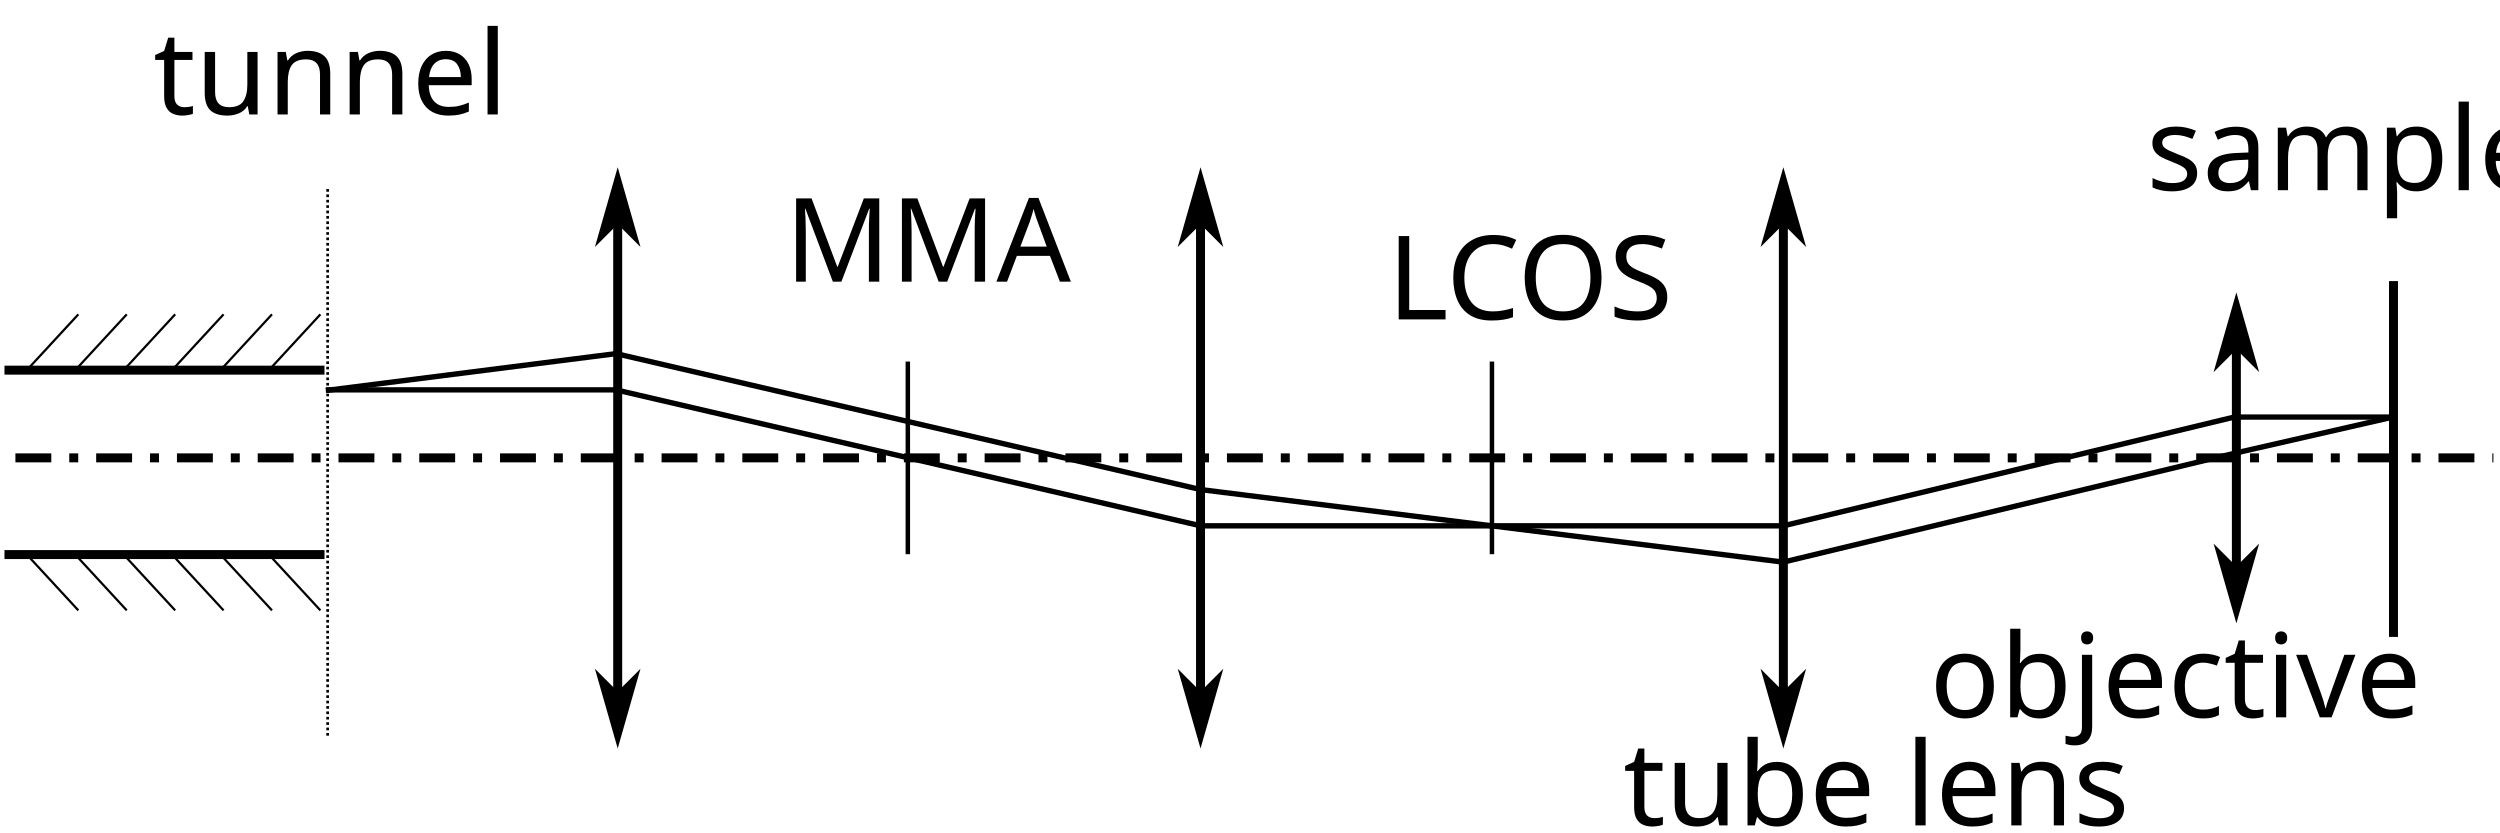
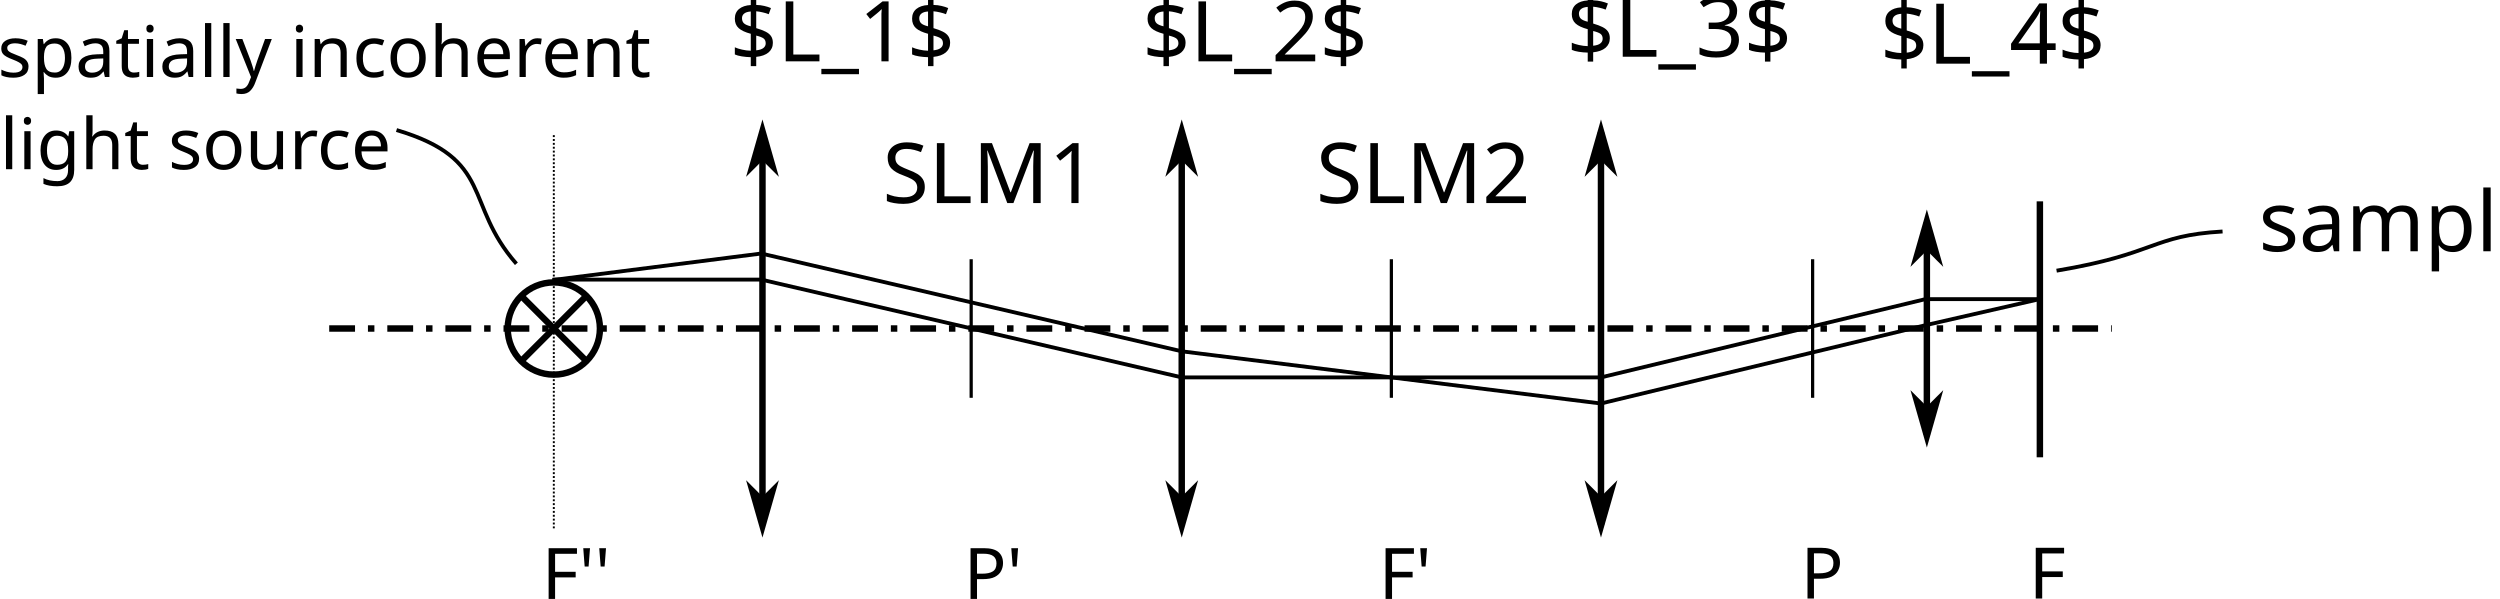
- <svg xmlns="http://www.w3.org/2000/svg" width="278.57" height="92.777" id="svg2" version="1.1">
+ <svg xmlns="http://www.w3.org/2000/svg" width="387.252" height="92.774" id="svg2" version="1.1">
  <defs id="defs4">
    <marker orient="auto" refY="0" refX="0" id="Arrow1Mstart" style="overflow:visible">
      <path id="path4077" d="M 0,0 5,-5 -12.5,0 5,5 0,0 z" style="fill-rule:evenodd;stroke:#000000;stroke-width:1pt;marker-start:none" transform="matrix(0.4,0,0,0.4,4,0)" />
    </marker>
    <marker orient="auto" refY="0" refX="0" id="Arrow2Mend" style="overflow:visible">
      <path id="path4098" style="font-size:12px;fill-rule:evenodd;stroke-width:0.625;stroke-linejoin:round" d="M 8.719,4.034 -2.207,0.016 8.719,-4.002 c -1.745,2.372 -1.735,5.617 -6e-7,8.035 z" transform="scale(-0.6,-0.6)" />
    </marker>
    <marker orient="auto" refY="0" refX="0" id="Arrow1Mend" style="overflow:visible">
      <path id="path4080" d="M 0,0 5,-5 -12.5,0 5,5 0,0 z" style="fill-rule:evenodd;stroke:#000000;stroke-width:1pt;marker-start:none" transform="matrix(-0.4,0,0,-0.4,-4,0)" />
    </marker>
    <marker orient="auto" refY="0" refX="0" id="Arrow1Mend-4" style="overflow:visible">
      <path id="path4080-7" d="M 0,0 5,-5 -12.5,0 5,5 0,0 z" style="fill-rule:evenodd;stroke:#000000;stroke-width:1pt;marker-start:none" transform="matrix(-0.4,0,0,-0.4,-4,0)" />
    </marker>
    <marker orient="auto" refY="0" refX="0" id="Arrow1Mend-5" style="overflow:visible">
      <path id="path4080-6" d="M 0,0 5,-5 -12.5,0 5,5 0,0 z" style="fill-rule:evenodd;stroke:#000000;stroke-width:1pt;marker-start:none" transform="matrix(-0.4,0,0,-0.4,-4,0)" />
    </marker>
    <marker orient="auto" refY="0" refX="0" id="Arrow1Mend-3" style="overflow:visible">
      <path id="path4080-74" d="M 0,0 5,-5 -12.5,0 5,5 0,0 z" style="fill-rule:evenodd;stroke:#000000;stroke-width:1pt;marker-start:none" transform="matrix(-0.4,0,0,-0.4,-4,0)" />
    </marker>
    <marker orient="auto" refY="0" refX="0" id="Arrow1Mstart-2" style="overflow:visible">
      <path id="path4077-5" d="M 0,0 5,-5 -12.5,0 5,5 0,0 z" style="fill-rule:evenodd;stroke:#000000;stroke-width:1pt;marker-start:none" transform="matrix(0.4,0,0,0.4,4,0)" />
    </marker>
    <marker orient="auto" refY="0" refX="0" id="Arrow1Mend-47" style="overflow:visible">
      <path id="path4080-4" d="M 0,0 5,-5 -12.5,0 5,5 0,0 z" style="fill-rule:evenodd;stroke:#000000;stroke-width:1pt;marker-start:none" transform="matrix(-0.4,0,0,-0.4,-4,0)" />
    </marker>
    <marker orient="auto" refY="0" refX="0" id="Arrow1Mstart-3" style="overflow:visible">
      <path id="path4077-0" d="M 0,0 5,-5 -12.5,0 5,5 0,0 z" style="fill-rule:evenodd;stroke:#000000;stroke-width:1pt;marker-start:none" transform="matrix(0.4,0,0,0.4,4,0)" />
    </marker>
    <marker orient="auto" refY="0" refX="0" id="Arrow1Mend-7" style="overflow:visible">
      <path id="path4080-8" d="M 0,0 5,-5 -12.5,0 5,5 0,0 z" style="fill-rule:evenodd;stroke:#000000;stroke-width:1pt;marker-start:none" transform="matrix(-0.4,0,0,-0.4,-4,0)" />
    </marker>
    <marker orient="auto" refY="0" refX="0" id="Arrow1Mstart-8" style="overflow:visible">
      <path id="path4077-8" d="M 0,0 5,-5 -12.5,0 5,5 0,0 z" style="fill-rule:evenodd;stroke:#000000;stroke-width:1pt;marker-start:none" transform="matrix(0.4,0,0,0.4,4,0)" />
    </marker>
    <marker orient="auto" refY="0" refX="0" id="Arrow1Mend-43" style="overflow:visible">
      <path id="path4080-1" d="M 0,0 5,-5 -12.5,0 5,5 0,0 z" style="fill-rule:evenodd;stroke:#000000;stroke-width:1pt;marker-start:none" transform="matrix(-0.4,0,0,-0.4,-4,0)" />
    </marker>
  </defs>
-   <g id="layer1" transform="translate(0.2015327,-910.4286)" style="display:inline">
+   <g id="layer1" transform="translate(49.47916,-910.5619)" style="display:inline">
    <path style="fill:none;stroke:#000000;stroke-width:1;stroke-linecap:butt;stroke-linejoin:miter;stroke-miterlimit:4;stroke-opacity:1;stroke-dasharray:4, 2, 1, 2;stroke-dashoffset:0" d="m 1.515,961.448 276.119,0" id="path3135" />
-     <g id="g6058">
-       <g transform="matrix(1.280042,0,0,1.280042,-7.473218,-234.0178)" id="g3053">
-         <path style="fill:none;stroke:#000000;stroke-width:0.781px;stroke-linecap:butt;stroke-linejoin:miter;stroke-opacity:1" d="m 6.071,926.291 27.857,0" id="path2985" />
-         <path style="fill:none;stroke:#000000;stroke-width:0.195;stroke-linecap:butt;stroke-linejoin:miter;stroke-opacity:1" d="M 8.214,926.076 12.5,921.434" id="path3005" />
-         <path style="fill:none;stroke:#000000;stroke-width:0.195;stroke-linecap:butt;stroke-linejoin:miter;stroke-opacity:1" d="m 20.857,926.076 4.286,-4.643" id="path3005-7" />
-         <path style="fill:none;stroke:#000000;stroke-width:0.195;stroke-linecap:butt;stroke-linejoin:miter;stroke-opacity:1" d="m 12.429,926.076 4.286,-4.643" id="path3005-8" />
-         <path style="fill:none;stroke:#000000;stroke-width:0.195;stroke-linecap:butt;stroke-linejoin:miter;stroke-opacity:1" d="m 16.643,926.076 4.286,-4.643" id="path3005-4" />
-         <path style="fill:none;stroke:#000000;stroke-width:0.195;stroke-linecap:butt;stroke-linejoin:miter;stroke-opacity:1" d="m 25.071,926.076 4.286,-4.643" id="path3005-5" />
-         <path style="fill:none;stroke:#000000;stroke-width:0.195;stroke-linecap:butt;stroke-linejoin:miter;stroke-opacity:1" d="m 29.286,926.076 4.286,-4.643" id="path3005-0" />
-       </g>
-       <path id="path3905" d="m 36.307,931.494 0,30.305" style="fill:none;stroke:#000000;stroke-width:0.3;stroke-linecap:butt;stroke-linejoin:miter;stroke-miterlimit:4;stroke-opacity:1;stroke-dasharray:0.3, 0.3;stroke-dashoffset:0" />
-     </g>
+     <path style="fill:none;stroke:#000000;stroke-width:0.3;stroke-linecap:butt;stroke-linejoin:miter;stroke-miterlimit:4;stroke-opacity:1;stroke-dasharray:0.3, 0.3;stroke-dashoffset:0" d="m 36.307,931.494 0,30.305" id="path3905" />
    <path style="fill:none;stroke:#000000;stroke-width:1;stroke-linecap:butt;stroke-linejoin:miter;stroke-miterlimit:3.6;stroke-opacity:1;stroke-dasharray:none;marker-start:url(#Arrow1Mstart);marker-mid:none;marker-end:url(#Arrow1Mend);display:inline" d="m 133.571,991.863 0,-60.829" id="path4066-6" />
    <path style="fill:none;stroke:#000000;stroke-width:1;stroke-linecap:butt;stroke-linejoin:miter;stroke-miterlimit:3.6;stroke-opacity:1;stroke-dasharray:none;marker-start:url(#Arrow1Mstart);marker-mid:none;marker-end:url(#Arrow1Mend);display:inline" d="m 68.628,991.863 0,-60.829" id="path4066-6-4" />
    <path style="fill:none;stroke:#000000;stroke-width:1;stroke-linecap:butt;stroke-linejoin:miter;stroke-miterlimit:3.6;stroke-opacity:1;stroke-dasharray:none;marker-start:url(#Arrow1Mstart);marker-mid:none;marker-end:url(#Arrow1Mend);display:inline" d="m 198.514,991.863 0,-60.829" id="path4066-6-6" />
    <path style="fill:none;stroke:#000000;stroke-width:1;stroke-linecap:butt;stroke-linejoin:miter;stroke-miterlimit:3.6;stroke-opacity:1;stroke-dasharray:none;marker-start:url(#Arrow1Mstart);marker-mid:none;marker-end:url(#Arrow1Mend);display:inline" d="m 248.993,977.916 0,-32.935" id="path4066-6-49" />
    <path style="fill:none;stroke:#000000;stroke-width:0.6;stroke-linecap:butt;stroke-linejoin:miter;stroke-miterlimit:4;stroke-opacity:1;stroke-dasharray:none" d="m 36.113,78.675 32.325,0 65.155,15.152 64.902,0 50.255,-12.122 17.678,0" id="path5960" transform="translate(0,875.1968)" />
    <path style="fill:none;stroke:#000000;stroke-width:1px;stroke-linecap:butt;stroke-linejoin:miter;stroke-opacity:1" d="m 266.5,941.75 0,39.648" id="path5962" />
    <path style="fill:none;stroke:#000000;stroke-width:0.6;stroke-linecap:butt;stroke-linejoin:miter;stroke-miterlimit:4;stroke-opacity:1;stroke-dasharray:none;display:inline" d="m 36.113,953.939 32.325,-4.107 65.155,15.152 64.902,8.081 50.255,-12.122 17.678,-4.041" id="path5960-0" />
    <path style="fill:none;stroke:#000000;stroke-width:0.5;stroke-linecap:butt;stroke-linejoin:miter;stroke-opacity:1" d="m 100.956,950.716 0,21.466" id="path6038" />
    <path style="fill:none;stroke:#000000;stroke-width:0.5;stroke-linecap:butt;stroke-linejoin:miter;stroke-opacity:1;display:inline" d="m 166.044,950.716 0,21.466" id="path6038-6" />
-     <g transform="matrix(1,0,0,-1,0,1923.897)" style="display:inline" id="g6058-8">
-       <g transform="matrix(1.280042,0,0,1.280042,-7.473218,-234.0178)" id="g3053-9">
-         <path style="fill:none;stroke:#000000;stroke-width:0.781px;stroke-linecap:butt;stroke-linejoin:miter;stroke-opacity:1" d="m 6.071,926.291 27.857,0" id="path2985-2" />
-         <path style="fill:none;stroke:#000000;stroke-width:0.195;stroke-linecap:butt;stroke-linejoin:miter;stroke-opacity:1" d="M 8.214,926.076 12.5,921.434" id="path3005-6" />
-         <path style="fill:none;stroke:#000000;stroke-width:0.195;stroke-linecap:butt;stroke-linejoin:miter;stroke-opacity:1" d="m 20.857,926.076 4.286,-4.643" id="path3005-7-6" />
-         <path style="fill:none;stroke:#000000;stroke-width:0.195;stroke-linecap:butt;stroke-linejoin:miter;stroke-opacity:1" d="m 12.429,926.076 4.286,-4.643" id="path3005-8-4" />
-         <path style="fill:none;stroke:#000000;stroke-width:0.195;stroke-linecap:butt;stroke-linejoin:miter;stroke-opacity:1" d="m 16.643,926.076 4.286,-4.643" id="path3005-4-9" />
-         <path style="fill:none;stroke:#000000;stroke-width:0.195;stroke-linecap:butt;stroke-linejoin:miter;stroke-opacity:1" d="m 25.071,926.076 4.286,-4.643" id="path3005-5-5" />
-         <path style="fill:none;stroke:#000000;stroke-width:0.195;stroke-linecap:butt;stroke-linejoin:miter;stroke-opacity:1" d="m 29.286,926.076 4.286,-4.643" id="path3005-0-0" />
-       </g>
-       <path id="path3905-4" d="m 36.307,931.494 0,30.305" style="fill:none;stroke:#000000;stroke-width:0.3;stroke-linecap:butt;stroke-linejoin:miter;stroke-miterlimit:4;stroke-opacity:1;stroke-dasharray:0.3, 0.3;stroke-dashoffset:0" />
-     </g>
-     <text xml:space="preserve" style="font-size:13px;font-style:normal;font-variant:normal;font-weight:normal;font-stretch:normal;line-height:125%;letter-spacing:0px;word-spacing:0px;fill:#000000;fill-opacity:1;stroke:none;font-family:Gentium;-inkscape-font-specification:Gentium" x="180.684" y="1002.403" id="text6114">
-       <tspan id="tspan6116" x="180.684" y="1002.403">tube lens</tspan>
+     <path style="fill:none;stroke:#000000;stroke-width:0.3;stroke-linecap:butt;stroke-linejoin:miter;stroke-miterlimit:4;stroke-opacity:1;stroke-dasharray:0.3, 0.3;stroke-dashoffset:0" d="m 36.307,992.403 0,-30.305" id="path3905-4" />
+     <text xml:space="preserve" style="font-size:13px;font-style:normal;font-variant:normal;font-weight:normal;font-stretch:normal;line-height:125%;letter-spacing:0px;word-spacing:0px;fill:#000000;fill-opacity:1;stroke:none;font-family:Gentium;-inkscape-font-specification:Gentium" x="300.41" y="949.481" id="text6122">
+       <tspan id="tspan6124" x="300.41" y="949.481">sample</tspan>
    </text>
-     <text xml:space="preserve" style="font-size:13px;font-style:normal;font-variant:normal;font-weight:normal;font-stretch:normal;line-height:125%;letter-spacing:0px;word-spacing:0px;fill:#000000;fill-opacity:1;stroke:none;font-family:Gentium;-inkscape-font-specification:Gentium" x="214.817" y="990.36" id="text6118">
-       <tspan id="tspan6120" x="214.817" y="990.36">objective</tspan>
+     <path style="fill:none;stroke:#000000;stroke-width:0.5;stroke-linecap:butt;stroke-linejoin:miter;stroke-opacity:1;display:inline" d="m 231.298,950.716 0,21.466" id="path6038-3" />
+     <text xml:space="preserve" style="font-size:11px;font-style:normal;font-variant:normal;font-weight:normal;font-stretch:normal;line-height:125%;letter-spacing:0px;word-spacing:0px;fill:#000000;fill-opacity:1;stroke:none;font-family:Sans;-inkscape-font-specification:Sans" x="63.571" y="9.562" id="text3970" transform="translate(-0.2015327,910.4286)">
+       <tspan id="tspan3972" x="63.571" y="9.562" />
    </text>
-     <text xml:space="preserve" style="font-size:13px;font-style:normal;font-variant:normal;font-weight:normal;font-stretch:normal;line-height:125%;letter-spacing:0px;word-spacing:0px;fill:#000000;fill-opacity:1;stroke:none;font-family:Gentium;-inkscape-font-specification:Gentium" x="238.982" y="931.624" id="text6122">
-       <tspan id="tspan6124" x="238.982" y="931.624">sample</tspan>
+     <text xml:space="preserve" style="font-size:11px;font-style:normal;font-variant:normal;font-weight:normal;font-stretch:normal;line-height:125%;letter-spacing:0px;word-spacing:0px;fill:#000000;fill-opacity:1;stroke:none;font-family:cmr10;-inkscape-font-specification:cmr10" x="68.214" y="4.562" id="text3974" transform="translate(-0.2015327,910.4286)">
+       <tspan id="tspan3976" x="68.214" y="4.562" />
    </text>
  </g>
-   <g id="layer2" style="display:none" transform="translate(0.2015327,-35.23175)">
+   <g id="layer2" style="display:none" transform="translate(49.47916,-35.36503)">
    <path transform="translate(-20.47892,8.19341)" style="fill:none;stroke:#000000;stroke-width:0.3;stroke-miterlimit:4;stroke-opacity:1;stroke-dasharray:none;stroke-dashoffset:0" id="path3915" d="m 121.429,78.058 c 0,17.851 -14.471,32.321 -32.321,32.321 -17.851,0 -32.321,-14.471 -32.321,-32.321 0,-17.851 14.471,-32.321 32.321,-32.321 17.851,0 32.321,14.471 32.321,32.321 z" />
    <path transform="translate(44.46394,8.19341)" style="fill:none;stroke:#000000;stroke-width:0.3;stroke-miterlimit:3.6;stroke-opacity:1;stroke-dasharray:none;stroke-dashoffset:0" id="path3915-1" d="m 121.429,78.058 c 0,17.851 -14.471,32.321 -32.321,32.321 -17.851,0 -32.321,-14.471 -32.321,-32.321 0,-17.851 14.471,-32.321 32.321,-32.321 17.851,0 32.321,14.471 32.321,32.321 z" />
    <path transform="translate(109.4068,8.19341)" style="fill:none;stroke:#000000;stroke-width:0.3;stroke-miterlimit:4;stroke-opacity:1;stroke-dasharray:none;stroke-dashoffset:0" id="path3915-1-5" d="m 121.429,78.058 c 0,17.851 -14.471,32.321 -32.321,32.321 -17.851,0 -32.321,-14.471 -32.321,-32.321 0,-17.851 14.471,-32.321 32.321,-32.321 17.851,0 32.321,14.471 32.321,32.321 z" />
    <path transform="matrix(0.5524862,0,0,0.5524862,199.762,43.12553)" style="fill:none;stroke:#000000;stroke-width:0.543;stroke-miterlimit:4;stroke-opacity:1;stroke-dasharray:none;stroke-dashoffset:0" id="path3915-1-5-5" d="m 121.429,78.058 c 0,17.851 -14.471,32.321 -32.321,32.321 -17.851,0 -32.321,-14.471 -32.321,-32.321 0,-17.851 14.471,-32.321 32.321,-32.321 17.851,0 32.321,14.471 32.321,32.321 z" />
  </g>
-   <g id="layer3" transform="translate(0.2015327,-35.23175)">
-     <text xml:space="preserve" style="font-size:13px;font-style:normal;font-variant:normal;font-weight:normal;font-stretch:normal;line-height:125%;letter-spacing:0px;word-spacing:0px;fill:#000000;fill-opacity:1;stroke:none;font-family:Gentium;-inkscape-font-specification:Gentium" x="87.242" y="66.618" id="text3990">
-       <tspan id="tspan3992" x="87.242" y="66.618">MMA</tspan>
+   <g id="layer3" transform="translate(49.47916,-35.36503)">
+     <text xml:space="preserve" style="font-size:13px;font-style:normal;font-variant:normal;font-weight:normal;font-stretch:normal;line-height:125%;letter-spacing:0px;word-spacing:0px;fill:#000000;fill-opacity:1;stroke:none;font-family:Gentium;-inkscape-font-specification:Gentium" x="87.242" y="66.82" id="text3990">
+       <tspan id="tspan3992" x="87.242" y="66.82">SLM1</tspan>
    </text>
-     <text xml:space="preserve" style="font-size:13px;font-style:normal;font-variant:normal;font-weight:normal;font-stretch:normal;line-height:125%;letter-spacing:0px;word-spacing:0px;fill:#000000;fill-opacity:1;stroke:none;font-family:Gentium;-inkscape-font-specification:Gentium" x="154.385" y="70.82" id="text3994">
-       <tspan id="tspan3996" x="154.385" y="70.82">LCOS</tspan>
+     <text xml:space="preserve" style="font-size:13px;font-style:normal;font-variant:normal;font-weight:normal;font-stretch:normal;line-height:125%;letter-spacing:0px;word-spacing:0px;fill:#000000;fill-opacity:1;stroke:none;font-family:Gentium;-inkscape-font-specification:Gentium" x="154.385" y="66.82" id="text3994">
+       <tspan id="tspan3996" x="154.385" y="66.82">SLM2</tspan>
    </text>
-     <text xml:space="preserve" style="font-size:13px;font-style:normal;font-variant:normal;font-weight:normal;font-stretch:normal;line-height:125%;letter-spacing:0px;word-spacing:0px;fill:#000000;fill-opacity:1;stroke:none;font-family:Gentium;-inkscape-font-specification:Gentium" x="16.885" y="47.987" id="text3998">
-       <tspan id="tspan4000" x="16.885" y="47.987">tunnel</tspan>
+     <path style="fill:none;stroke:#000000;stroke-width:1.175;stroke-linecap:butt;stroke-miterlimit:4;stroke-opacity:1;stroke-dasharray:none;stroke-dashoffset:0" id="path3900" d="m 37.5,115.812 c 0,4.635 -3.758,8.393 -8.393,8.393 -4.635,0 -8.393,-3.758 -8.393,-8.393 0,-4.635 3.758,-8.393 8.393,-8.393 4.635,0 8.393,3.758 8.393,8.393 z" transform="matrix(0.8510638,0,0,0.8510638,11.53475,-12.31202)" />
+     <path style="fill:none;stroke:#000000;stroke-width:1px;stroke-linecap:butt;stroke-linejoin:miter;stroke-opacity:1" d="m 31.382,81.327 9.849,9.849" id="path3922" />
+     <path style="fill:none;stroke:#000000;stroke-width:1px;stroke-linecap:butt;stroke-linejoin:miter;stroke-opacity:1" d="m 31.382,91.176 9.849,-9.849" id="path3922-0" />
+     <text xml:space="preserve" style="font-size:11px;font-style:normal;font-variant:normal;font-weight:normal;font-stretch:normal;line-height:125%;letter-spacing:0px;word-spacing:0px;fill:#000000;fill-opacity:1;stroke:none;font-family:cmr10;-inkscape-font-specification:cmr10" x="-49.844" y="47.294" id="text3942">
+       <tspan id="tspan3944" x="-49.844" y="47.294">spatially incoherent</tspan>
    </text>
+     <text xml:space="preserve" style="font-size:11px;font-style:normal;font-variant:normal;font-weight:normal;font-stretch:normal;line-height:125%;letter-spacing:0px;word-spacing:0px;fill:#000000;fill-opacity:1;stroke:none;font-family:cmr10;-inkscape-font-specification:cmr10" x="-49.487" y="61.58" id="text3946">
+       <tspan id="tspan3948" x="-49.487" y="61.58">light source</tspan>
+     </text>
+     <path style="fill:none;stroke:#000000;stroke-width:0.6;stroke-linecap:butt;stroke-linejoin:miter;stroke-miterlimit:4;stroke-opacity:1;stroke-dasharray:none" d="M 30.714,40.991 C 22.5,31.643 27.391,24.807 12.143,20.277" id="path3950" transform="translate(-0.2015327,35.23175)" />
+     <text xml:space="preserve" style="font-size:13px;font-style:normal;font-variant:normal;font-weight:normal;font-stretch:normal;line-height:125%;letter-spacing:0px;word-spacing:0px;fill:#000000;fill-opacity:1;stroke:none;font-family:Gentium;-inkscape-font-specification:Gentium" x="63.537" y="44.864" id="text3990-9">
+       <tspan id="tspan3992-3" x="63.537" y="44.864">$L_1$</tspan>
+     </text>
+     <text xml:space="preserve" style="font-size:13px;font-style:normal;font-variant:normal;font-weight:normal;font-stretch:normal;line-height:125%;letter-spacing:0px;word-spacing:0px;fill:#000000;fill-opacity:1;stroke:none;font-family:Gentium;-inkscape-font-specification:Gentium" x="127.465" y="44.864" id="text3990-4">
+       <tspan id="tspan3992-0" x="127.465" y="44.864">$L_2$</tspan>
+     </text>
+     <text xml:space="preserve" style="font-size:13px;font-style:normal;font-variant:normal;font-weight:normal;font-stretch:normal;line-height:125%;letter-spacing:0px;word-spacing:0px;fill:#000000;fill-opacity:1;stroke:none;font-family:Gentium;-inkscape-font-specification:Gentium" x="193.18" y="44.15" id="text3990-8">
+       <tspan id="tspan3992-08" x="193.18" y="44.15">$L_3$</tspan>
+     </text>
+     <text xml:space="preserve" style="font-size:13px;font-style:normal;font-variant:normal;font-weight:normal;font-stretch:normal;line-height:125%;letter-spacing:0px;word-spacing:0px;fill:#000000;fill-opacity:1;stroke:none;font-family:Gentium;-inkscape-font-specification:Gentium" x="241.751" y="45.222" id="text3990-88">
+       <tspan id="tspan3992-1" x="241.751" y="45.222">$L_4$</tspan>
+     </text>
+     <text xml:space="preserve" style="font-size:11px;font-style:normal;font-variant:normal;font-weight:normal;font-stretch:normal;line-height:125%;letter-spacing:0px;word-spacing:0px;fill:#000000;fill-opacity:1;stroke:none;font-family:cmr10;-inkscape-font-specification:cmr10" x="264.798" y="128.08" id="text4026">
+       <tspan id="tspan4028" x="264.798" y="128.08">F</tspan>
+     </text>
+     <text xml:space="preserve" style="font-size:11px;font-style:normal;font-variant:normal;font-weight:normal;font-stretch:normal;line-height:125%;letter-spacing:0px;word-spacing:0px;fill:#000000;fill-opacity:1;stroke:none;font-family:cmr10;-inkscape-font-specification:cmr10" x="229.441" y="128.08" id="text4030">
+       <tspan id="tspan4032" x="229.441" y="128.08">P</tspan>
+     </text>
+     <text xml:space="preserve" style="font-size:11px;font-style:normal;font-variant:normal;font-weight:normal;font-stretch:normal;line-height:125%;letter-spacing:0px;word-spacing:0px;fill:#000000;fill-opacity:1;stroke:none;font-family:cmr10;-inkscape-font-specification:cmr10" x="164.084" y="128.139" id="text4034">
+       <tspan id="tspan4036" x="164.084" y="128.139">F'</tspan>
+     </text>
+     <text xml:space="preserve" style="font-size:11px;font-style:normal;font-variant:normal;font-weight:normal;font-stretch:normal;line-height:125%;letter-spacing:0px;word-spacing:0px;fill:#000000;fill-opacity:1;stroke:none;font-family:cmr10;-inkscape-font-specification:cmr10" x="99.798" y="128.139" id="text4038">
+       <tspan id="tspan4040" x="99.798" y="128.139">P'</tspan>
+     </text>
+     <text xml:space="preserve" style="font-size:11px;font-style:normal;font-variant:normal;font-weight:normal;font-stretch:normal;line-height:125%;letter-spacing:0px;word-spacing:0px;fill:#000000;fill-opacity:1;stroke:none;font-family:cmr10;-inkscape-font-specification:cmr10" x="34.441" y="128.139" id="text4042">
+       <tspan id="tspan4044" x="34.441" y="128.139">F''</tspan>
+     </text>
+     <path style="fill:none;stroke:#000000;stroke-width:0.6;stroke-linecap:butt;stroke-linejoin:miter;stroke-miterlimit:4;stroke-opacity:1;stroke-dasharray:none" d="m 294.798,71.223 c -11.071,0.652 -10.109,3.459 -25.714,6.071" id="path3950-3" />
  </g>
</svg>
